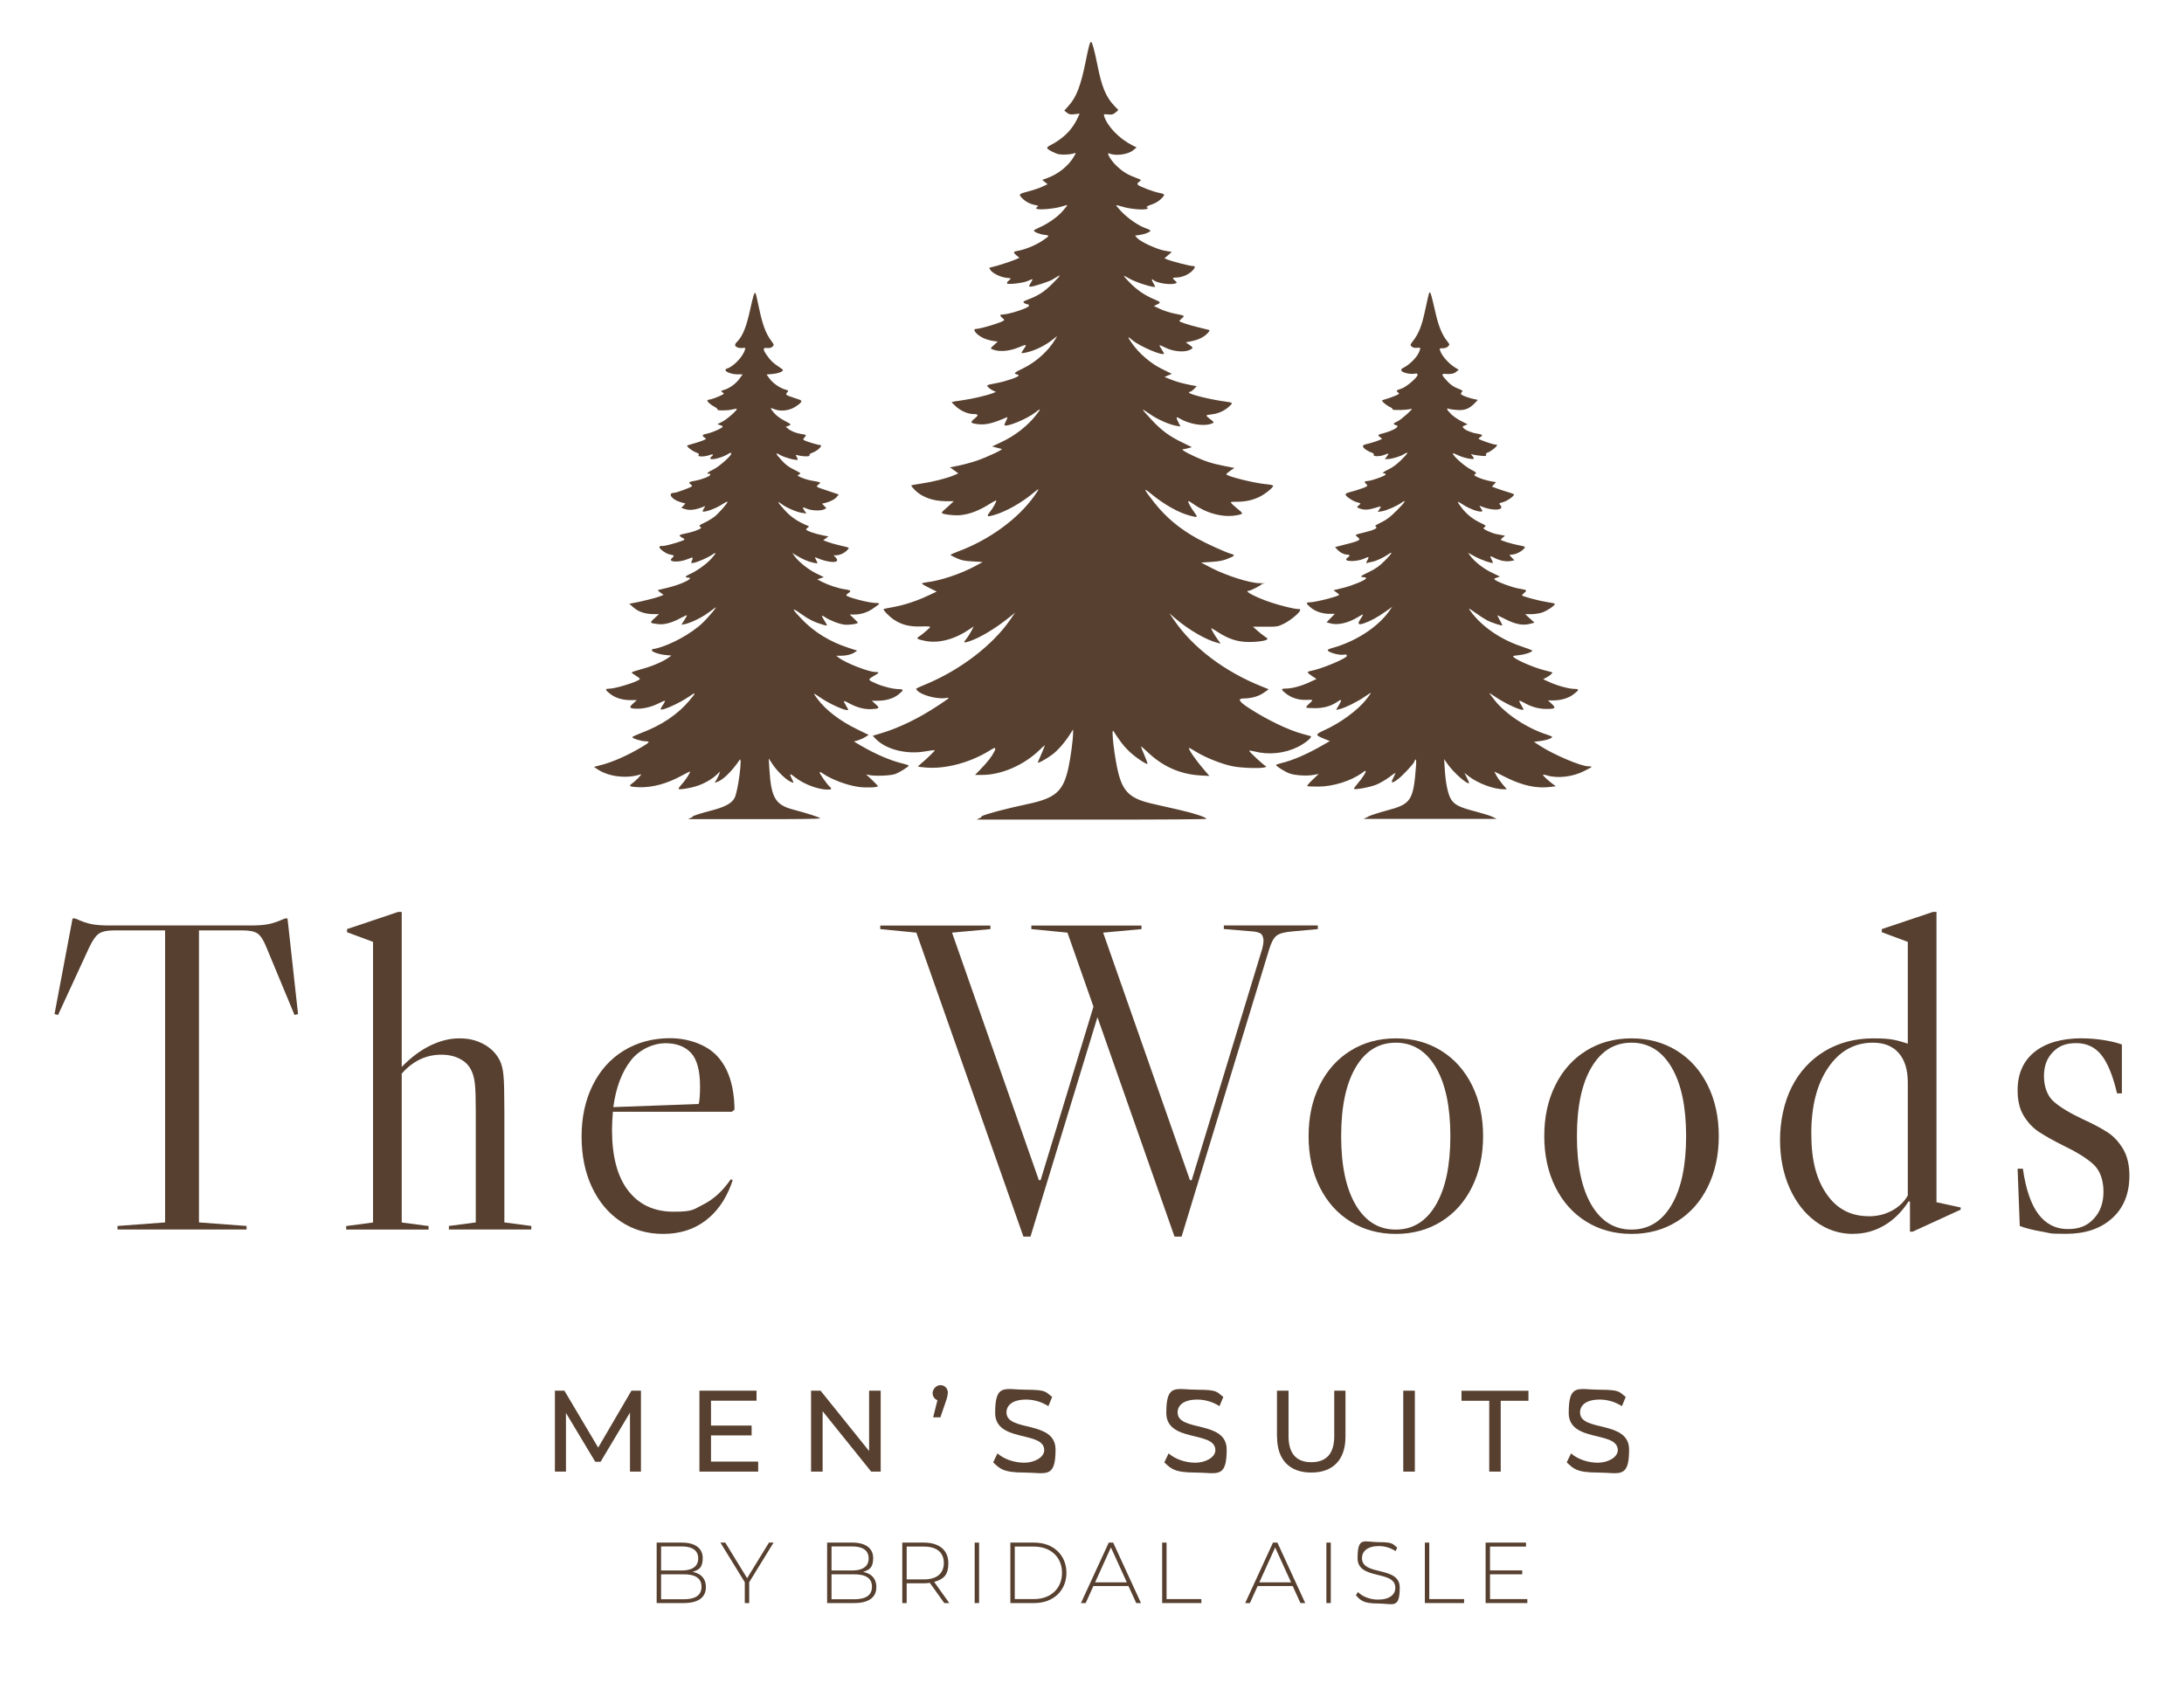
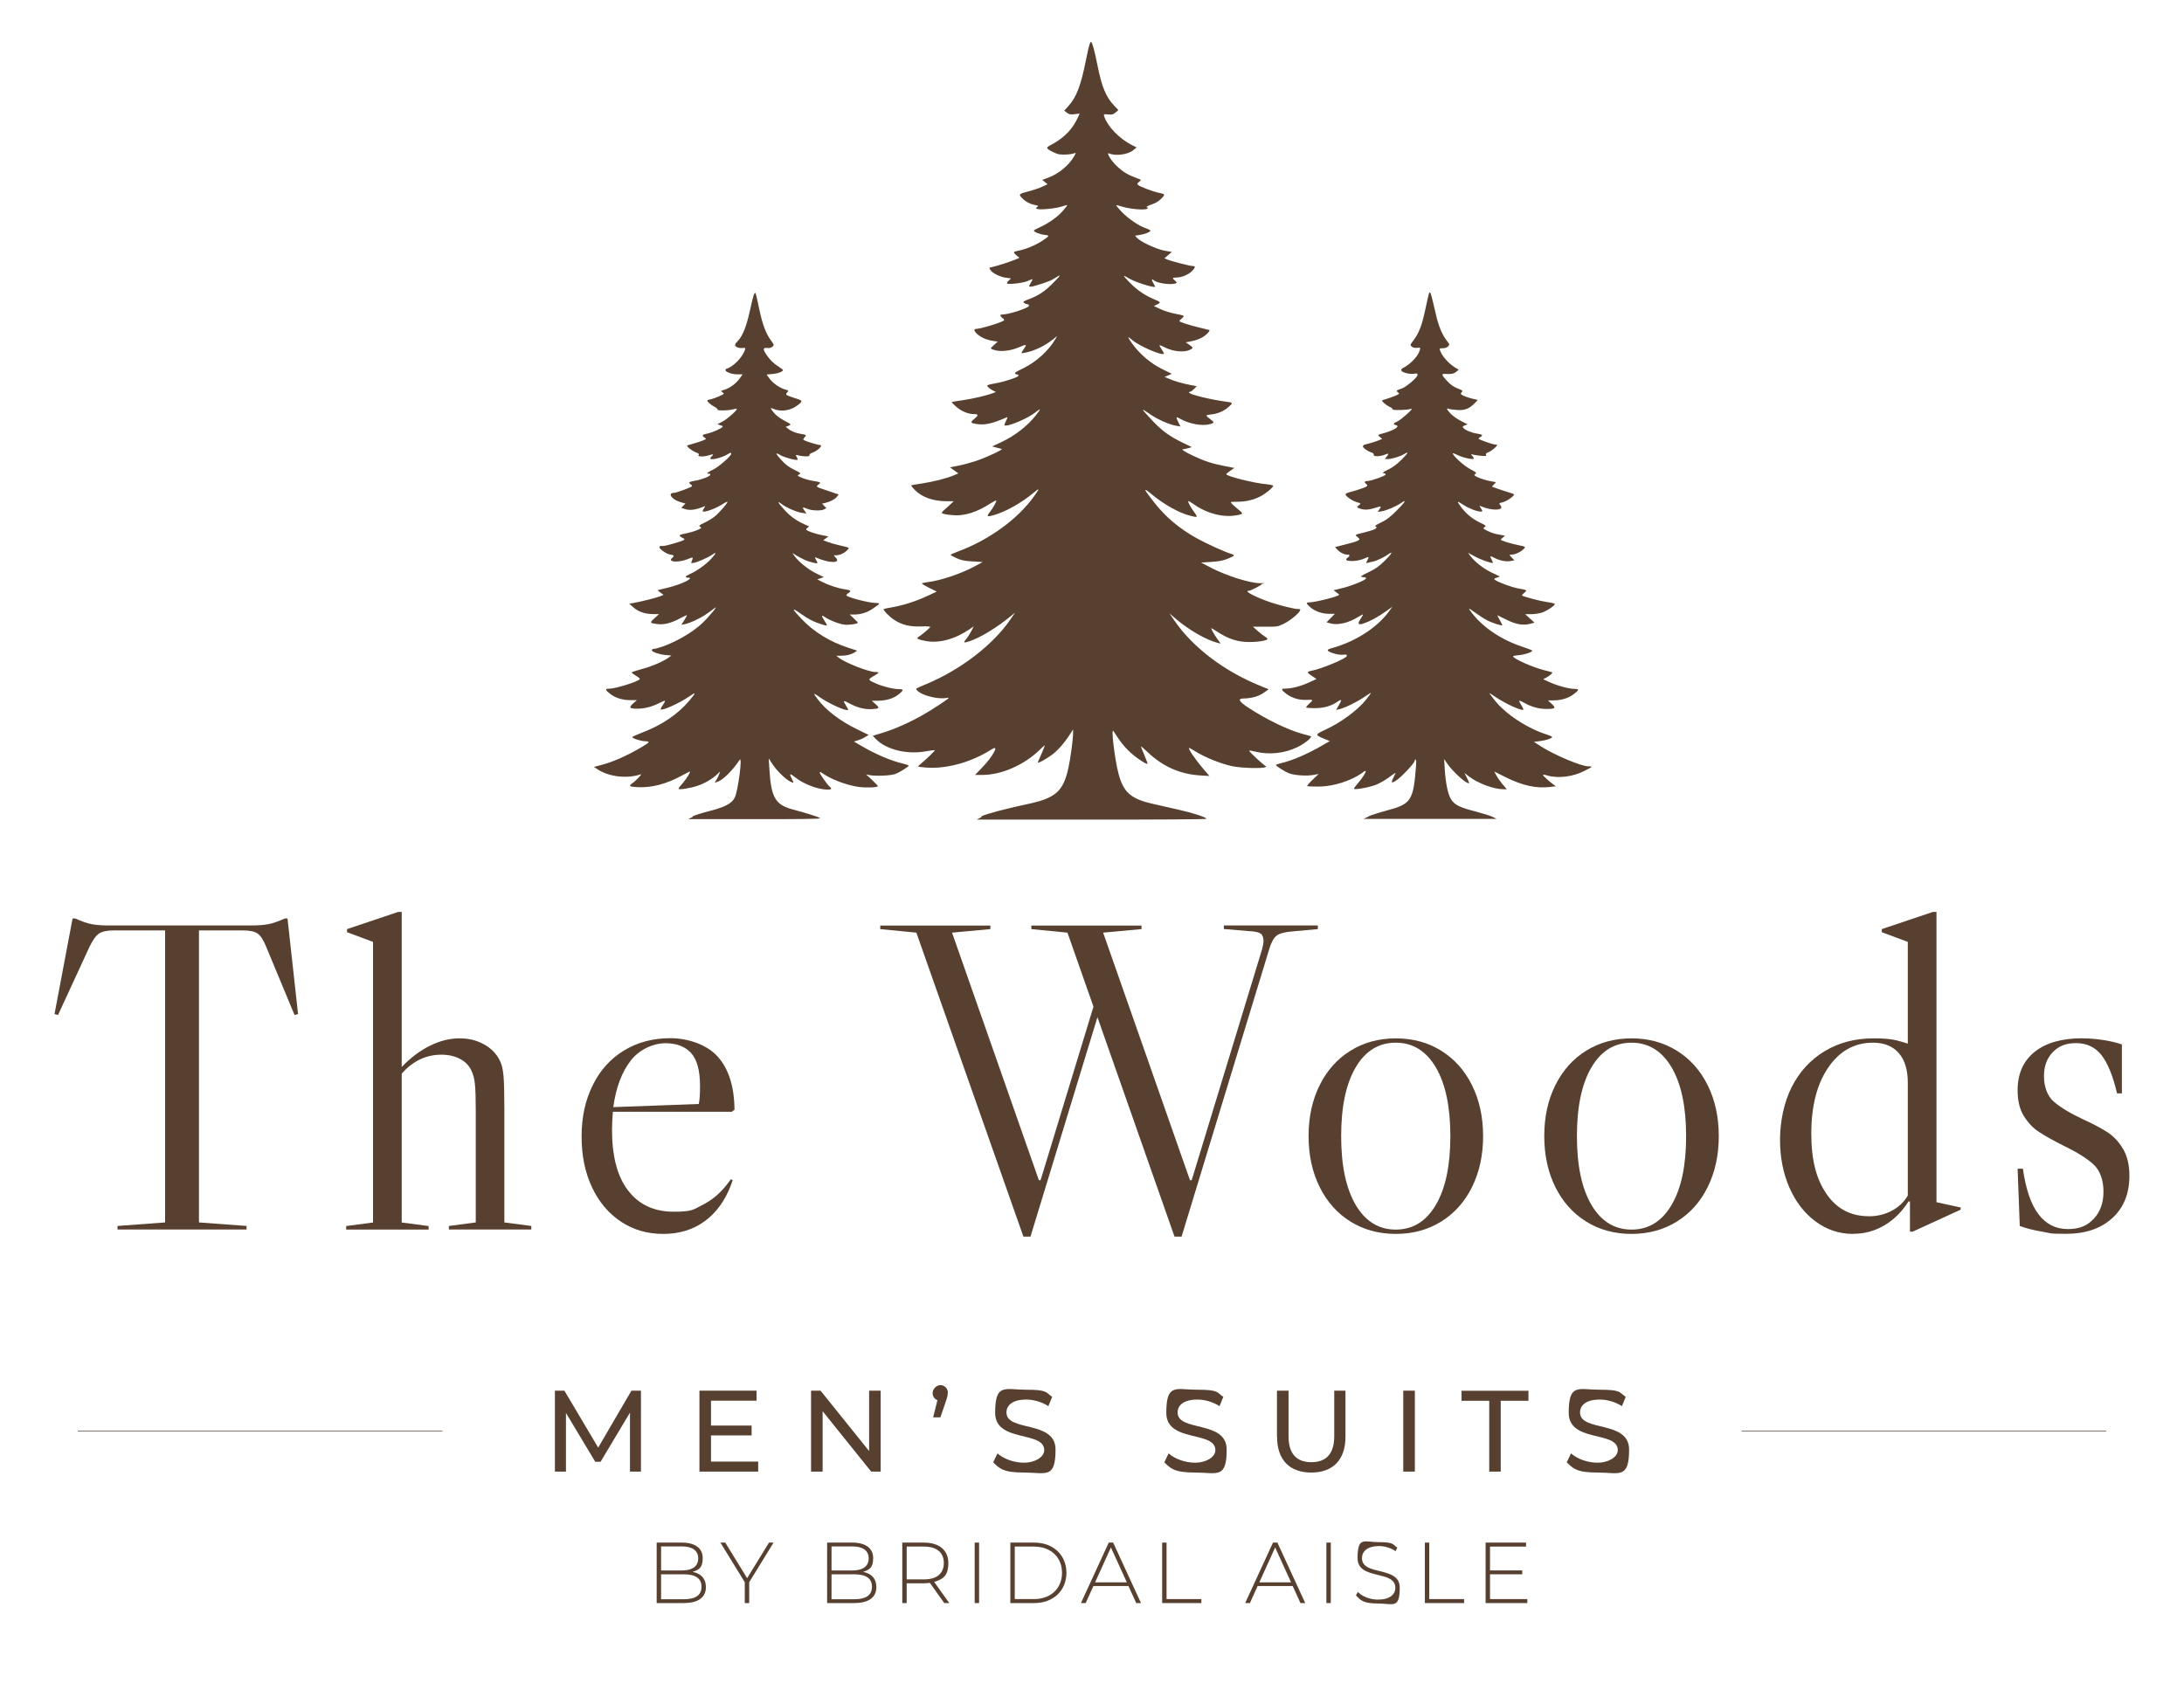
<svg xmlns="http://www.w3.org/2000/svg" id="Layer_1" version="1.1" viewBox="0 0 2528 1964">
  <path d="M801.5,945.2c3-1.4,11.8-4.2,19.4-6.1,18.1-4.6,26.1-8.8,29.5-15.5,3.9-7.5,9.3-49.3,5.7-43.8-8.5,12.8-19.6,23.6-26.2,25.6l-2.7.8,2.3-3.7c1.2-2.1,2.6-5,3.1-6.5l.8-2.8-3,3c-5.4,5.3-14.4,10.7-23.1,13.6-8.2,2.8-21.8,4.9-21.8,3.5s2.2-3.5,5-6.8c4.8-5.9,8.9-12.6,8.1-13.2-.2-.2-4.1,1.8-8.7,4.3-17.7,9.8-35,14.5-51.1,13.8-9.8-.4-11.4-1.3-7.6-4,4.8-3.3,12.8-11.7,10.5-10.9-15.9,5.3-36.8,2.9-49.7-5.6l-4.5-3,7.7-2c13.8-3.5,30.4-10.8,47.3-20.8,9.7-5.7,10.4-6.8,4.4-6.9-4.9,0-15.3-3.4-15-4.8.1-.5,5.1-2.8,11.1-5.1,23-8.7,41.6-21.3,54.9-37.1,8.2-9.7,8.1-10.6-.5-4.6-10.9,7.5-30.8,16.5-32.6,14.7-.3-.3.7-2.5,2.3-4.8,4.1-6.1,3.7-6.4-3.8-2.6-8.4,4.3-17.6,6.7-25.5,6.6-9.3,0-10.3-1.3-5-6l4.4-3.9h-7.3c-9.3,0-17.4-2.5-23.3-7-6.5-5-6.7-6.3-.7-6.3s32.7-7.9,34.7-11.1c.3-.5-1.7-2.2-4.4-3.8-2.7-1.6-5-3.3-5-3.8s5.1-2.2,11.4-3.9c11.5-3,24.7-8.6,31.1-13.2l3.5-2.5-7.4-.7c-7.1-.7-15.3-3.6-15.3-5.4s2.3-1.4,5.1-2.1c17.2-4.3,40.8-17.3,53.5-29.5,7.5-7.1,18.8-20.9,14.5-17.6-10.4,7.9-14,10.2-21.6,13.9-4.9,2.4-10.8,4.6-13.1,5l-4.2.7,3.4-5.3c1.9-2.9,3.2-5.5,3-5.7-.2-.2-3.6,1.3-7.5,3.4-9.9,5.4-18.8,7.8-26,6.9-9.8-1.2-9.9-1.4-4-6.8l5.2-4.8h-6.7c-9.5-.1-17.1-2.7-22.8-7.7l-4.9-4.3,4.4-.8c8.7-1.5,27.2-6.1,31.2-7.8l4.1-1.7-3.7-2.7c-3.6-2.7-3.6-2.7-1-3.3,11.8-2.6,19.3-4.8,26.4-7.7,8.2-3.4,11.3-6.2,6.9-6.2s-3.5-1.9,1.3-3.9c8.1-3.5,19.3-11.4,25.1-17.8,6.1-6.7,6.6-8.7,1.3-4.9-4.3,3.1-16.4,8.4-21.1,9.4-3.2.6-3.6.5-2.9-1.2,2.4-5.7,2.2-5.8-4.6-3-10.3,4.2-23.2,3.4-18.1-1.1,3.2-2.9,2.8-3.5-2.2-4.3-4-.6-12.2-6.3-12.2-8.4s2.4-1.2,5.3-1.6c6.3-.9,23.6-6.2,23.6-7.3s-1.2-1.5-2.8-2.3c-3.6-1.9-3.5-3.1.3-3.9,9.8-2.1,13.5-3.1,17.9-5,4.5-2,4.7-2.3,2.9-3.6-1.8-1.3-1.3-1.8,5.1-4.8,3.9-1.8,9.2-5.1,11.8-7.2,4.6-3.7,14.6-15.1,14.6-16.6s-3.8,1.4-8.5,4.1c-7.6,4.4-18.7,8-20.1,6.7-.3-.3.3-1.9,1.4-3.5,1.9-2.9,1.9-2.9-.1-2.1-9.5,3.9-16.5,4.8-22.5,2.7l-3.6-1.2,2.4-2.5,2.4-2.5-5.9-1.7c-10-2.9-15.3-10.6-7.3-10.7,2.8,0,20.8-6.7,20.8-7.7s-.7-1.5-1.7-2.2c-2.7-2.3-2-2.8,5.3-4.1,7.8-1.4,17.5-5.2,17.5-6.9s-.7-1.2-1.7-1.2c-3.3,0-1.4-1.7,5.2-4.9,6.4-3,20.8-15.7,20.8-18.3s-3.1.4-6.9,2.1c-10.9,5-21.4,5.8-15.8,1.1,2.9-2.4,1.8-3.1-2.5-1.6-5.8,2.1-14.3,2.1-12.6,0,1-1.2.3-1.9-3.6-3.4-4.3-1.7-10.7-6.8-9.5-7.7.3-.2,3.5-1.2,7.1-2.2,3.7-1,8.6-2.6,11-3.6,4.2-1.8,4.3-1.8,1.9-3.4-3.5-2.5-2.9-3.3,3.6-4.7,6.2-1.4,17.3-6.4,17.3-7.8s-1.4-1.3-3-1.9l-3-1.1,5.7-2.9c5.7-2.9,17.8-13.7,16.7-14.8-.3-.3-2.5,0-4.8.6-5.4,1.5-18.5,1.6-17.6.1.4-.6-1-1.9-3-2.9-4-2-8.6-5.9-8.6-7.2s1.6-1.2,3.6-1.6c2-.4,6.5-2,10-3.6,6.2-2.8,6.3-2.9,4-4.5-2.4-1.7-2.3-1.7,2-3,6.3-1.9,13.6-7.2,17.7-13l3.5-4.9h-6.4c-5.8,0-13.4-2.7-13.4-4.8s1.8-1.6,4.1-2.8c7.9-4.2,16.3-13.8,18.5-21.1.6-2,.3-2.2-3.1-1.8-4,.5-8.4-1.3-8.4-3.3s1.6-3,3.5-5.2c5.7-6.5,9.6-16.5,13.7-35,3.9-17.8,5.2-21.8,6.5-19.8.4.6,2.2,8.5,4.1,17.6,3.8,18.2,7.6,28.6,13.6,36.8,3.9,5.3,3.9,5.5,1.8,7.4-1.5,1.3-3.4,1.8-6.1,1.5-4.9-.6-5.2,1.4-1,7.5,4.2,6.3,8,10.1,14,13.9,2.9,1.9,5.3,3.7,5.3,4.1,0,1.9-5.7,4-12,4.6l-7,.6,3.5,4.8c3.8,5.2,11.6,10.7,18.1,12.6,4,1.2,4.1,1.3,2.3,3.3-2.4,2.7-1.9,3.1,8.5,6.5,8.5,2.8,8.7,2.9,7.2,5.2-.9,1.3-4.4,3.9-7.7,5.8-7,3.9-16.5,4.7-23.3,1.8-4.8-2-4.8-1.5,0,4.4,2.3,2.8,6.9,6.3,11.6,8.8,8.8,4.6,8.9,4.7,4.9,6.3l-2.9,1.1,2.8,2.2c3.9,3.1,9.2,5.1,15.4,6.1,5.9.9,6.1,1.1,3.4,4.1-1.6,1.8-1.7,2.2-.3,3.1,2.1,1.3,15.9,5.5,18.1,5.5,4.4,0-1.9,6.5-8.7,9-2.5.9-3.6,1.9-3.2,3,.7,1.7-8.4,1.5-14.1-.3q-2.7-.9-.8,2c1,1.6,1.5,3.1,1.1,3.4-1.8,1-15.1-2.6-19.8-5.3-6.5-3.8-6.2-2.3,1.3,5.9,4.5,5,8.4,7.9,14.5,10.9,7.9,3.9,8.2,4.2,5.8,5.5-2.5,1.3-2.4,1.4,3,3.8,3,1.3,8.5,2.9,12.2,3.5,10.2,1.7,10.4,1.8,7.3,4.3-3.4,2.8-3.7,2.5,10.9,7.4l12.4,4.2-2.2,2.8c-2.2,2.8-8.1,5.8-13.9,7.1l-3.2.7,2.5,2.6,2.5,2.6-2.5,1.4c-3.5,1.9-14.3,1.6-19.3-.5-5.9-2.5-6.5-2.2-3.7,1.8l2.5,3.5-5.2-.7c-6-.8-18.4-6.2-23.7-10.3-5.9-4.5-4.3-1.6,4.1,7.6,7.2,7.8,14.8,12.9,26.7,17.8,1.3.5,1.2.9-.4,1.9-1.1.7-1.9,1.7-1.9,2.2,0,1.4,10.4,5.1,18.8,6.7l7,1.4-3,2.2-3,2.2,5,1.9c2.7,1,8.7,2.8,13.1,3.8,13.5,3.2,12.6,2.6,9.6,5.8-3.1,3.3-8.6,5.9-12.7,5.9h-3l2.6,2.8c6.2,6.6-7.4,6.6-22.6,0-2-.8-2-.7-.3,2.5,2.4,4.7,2.5,4.6-4,3.1-6.1-1.4-12.2-4.2-19.3-8.5l-4.2-2.6,2.5,3.5c4.7,6.7,16,15.7,25,20.1l9,4.4-3.8,1.3-3.8,1.3,5.4,2.8c7.4,3.8,18.9,7.6,25.5,8.5,7.7,1.1,9,2.1,5.5,4.3-1.6,1-2.8,2.3-2.8,2.8,0,2,26.1,8.9,33.8,8.9s3.5,1.7-2.4,6.1c-6.3,4.6-14.1,7.2-21.8,7.3h-5.6s4.7,4.5,4.7,4.5c2.6,2.4,4.7,4.7,4.7,4.9,0,1.4-10.2,2.9-15.5,2.3-6.2-.7-17-4.9-22.6-8.7-4.3-3-4.5-2.1-.7,4,4.2,6.7,4.3,6.5-2.6,4.5-9.1-2.7-16.2-6.3-25.5-13-10.2-7.3-9.7-5.3,1.7,6.6,14.4,15.2,32.9,26.5,54.5,33.5l9.9,3.2-2.8,1.9c-4,2.6-9.4,4-15.8,4h-5.6s2.8,2.2,2.8,2.2c7.3,5.9,34.7,16.6,42.2,16.6s2.4,2.1-2.9,5.4c-5.7,3.6-5.6,3.8,4.7,8.3,7.6,3.3,19.6,6.2,26.2,6.2,5.3,0,5,1.5-1.3,6.4-5.9,4.5-14,6.9-23.3,7h-7.3s4.3,3.9,4.3,3.9c5.2,4.6,4.8,5.3-4.2,5.8-8.3.5-17.3-1.8-26-6.6-7.2-4-7.8-3.6-4,2.4,1.6,2.5,2.7,4.8,2.5,5.1-1.9,1.9-21.8-7-32.7-14.6-8.1-5.7-8.3-5.5-2.6,2.1,9.4,12.7,26.1,25.5,46,35.1l13.1,6.4-4.1,2.5c-2.2,1.4-6.1,3.1-8.5,3.8l-4.5,1.3,7.6,4.5c17.1,10.1,35.3,17.9,50,21.3,3.2.8,5.8,1.7,5.8,2.1,0,1.3-10.4,7.8-15.5,9.7-5.3,2-22.9,2.7-29.9,1.3l-3.9-.8,7.1,6.6c3.9,3.7,6.9,6.9,6.6,7.2-1.4,1.4-14.9,1.8-22.9.6-13.6-2-31.5-8.8-41.4-15.8-2.4-1.7-3-1.8-3-.5s8.6,13.8,11.6,16.2c2.7,2.3,2,3.3-2.5,3.3-11,0-27.9-6.4-37.7-14.3-6.3-5-7-4.6-3.6,2.1,2.5,4.9,2.4,5.1-2.5,2.6-5.4-2.8-15.1-12.4-20-19.8l-4.4-6.7.8,12.7c2,32.8,6.9,41.1,27.5,46.5,14.9,3.9,30.6,8.9,31.3,10.1.4.7-26.3,1.1-76.1,1h-76.8c0,0,5.5-2.7,5.5-2.7ZM1136.1,945.1c5.4-2.8,27.8-8.7,53.9-14.3,32-6.8,40.8-14.7,46.7-41.8,2.5-11.3,5.4-33.1,5.4-40.1v-4.4l-3.5,5.5c-6,9.5-14.3,19-20.8,23.8-7.6,5.6-17.4,10.8-16.5,8.7.3-.8,2.4-5.6,4.6-10.6,2.2-5,3.7-9.1,3.5-9.1s-3.1,2.5-6.3,5.7c-18,17.4-44.1,28.7-66.1,28.7h-8.4l6.7-6.9c8.1-8.4,12.7-14.3,15.8-20.5q3.2-6.4-4-1.8c-22.5,14.4-51.6,22.5-74.8,20.7-5.4-.4-9.8-1-9.8-1.2s1.6-1.8,3.6-3.4c6.4-5.3,16.4-15,15.9-15.5-.3-.3-5.4.4-11.4,1.4-21.5,3.7-45.1-2.3-56.8-14.4l-3.6-3.7,11.5-3.5c14.9-4.6,31.6-12.1,48-21.5,10.6-6.1,28.3-17.8,28.3-18.7s-2.2,0-5,.2c-10.5.8-27.3-4-31.5-9.2-1.8-2.2-2.9-1.4,11-7.3,39.4-16.5,76.5-45,96.7-74.2l5.8-8.4-4.8,3.9c-17.2,14-35.3,25-48.2,29.3-6.7,2.2-7.3,1.7-3.5-2.8,1.6-1.9,4.2-6,5.8-9l2.8-5.5-4.8,3.3c-17,11.6-35.4,16.6-51,13.6-8.9-1.7-11.1-2.9-8.3-4.6,3.4-2,13.3-10.3,13.7-11.5.2-.7-3.6-1-10.4-.7-13.3.4-22.1-1.7-31.2-7.6-5.7-3.7-13.4-11.6-12.2-12.6.2-.2,5.1-1.2,10.9-2.2,12.6-2.3,27.1-7,40.5-13.3l10-4.7-8.6-4.2c-4.7-2.3-8.6-4.6-8.6-5.1s2.7-1.1,5.9-1.5c15.6-1.8,39.4-9.8,56-18.8l8.5-4.6-11.7-.7c-9.5-.5-13-1.3-18.6-3.8-3.8-1.7-6.9-3.4-6.9-3.8s3.9-2.1,8.6-3.9c35.8-13.2,69.3-37.6,88.1-64,6.7-9.4,6.6-10-.6-4-13.7,11.5-31.7,21.7-45.7,25.8-8.2,2.4-9.1,1.8-5-3.4,3.9-4.9,8.2-12.7,7.4-13.4-.3-.3-3.2,1.2-6.5,3.3-13.3,8.5-24.6,12.8-35.9,13.7-7.3.6-20.5-1.2-20.5-2.7s3.1-3.6,6.9-7.1l6.9-6.4h-8.9c-15.4-.1-28.3-4.8-36.5-13.3-2.4-2.5-4.1-4.7-3.8-5,.3-.3,5.7-1.3,12.1-2.2,13.2-2,29-6,37-9.4l5.4-2.3-4.8-3.5-4.9-3.5,10-2c5.5-1.1,15.1-3.7,21.5-5.9,11.8-4.1,30.4-12.8,28.4-13.4-.6-.2-3.3-.9-6.1-1.6l-5-1.3,10.4-4.9c15.9-7.4,30.6-18.8,40.5-31.5,5.9-7.5,5.8-8.3-.6-3.2-9.4,7.5-33.5,17.5-36,15-.3-.3.5-2.6,1.9-5.2,1.6-3.1,1.9-4.5.9-4-16.2,7.1-24.8,9.1-33.6,8-8.7-1.1-9.3-2-4.1-6.2,5.2-4.2,5-5.5-.8-5.5-6.4,0-14.5-3.4-20.4-8.7-3-2.7-5.2-5-5-5.2s5.8-1.2,12.5-2.1c11.4-1.6,28.2-5.5,35.4-8.3l3.3-1.3-3.5-1.7c-1.9-.9-4.3-2.6-5.4-3.8-2.3-2.5-2.5-2.4,10.4-4.9,10-1.9,24.6-6.9,24.6-8.4s-1-1.2-2.2-1.6c-3.6-1.1-2.7-2,7.5-6.9,14.9-7.2,29.6-20.4,37.3-33.7l2.1-3.7-4.9,3.9c-9.2,7.4-21.7,13.4-31.8,15.3-5.5,1.1-5.5,1.1-1.9-4.1,4-5.9,3.7-6-6.4-1.8-9.9,4.1-21.2,5.1-28.4,2.6-4.3-1.5-4.3-1.3.6-5.8l4.1-3.7-5.5-.8c-3-.4-7.7-1.8-10.5-3-8.3-3.6-14.3-10.9-9-10.9s32.3-8.3,32.3-10.1-1-1.6-2.2-2.7c-2.9-2.7-2.8-3.9.5-3.9,7.3,0,30.5-7.6,30.5-10s-1.5-1.4-3.3-2.2c-4.5-1.9-4.2-2.7,1.9-5,12.5-4.6,19.7-9.4,29.7-19.6,10-10.2,9.9-10.5-1.1-3.6-3.1,2-22,8.2-24.8,8.2s-2.9,0,0-4.9c2.7-4.6,2.8-4.6-4-1.6-5.4,2.4-23.8,4.4-23.8,2.6s1-2,2.3-3.3l2.3-2.4-5.5-.7c-6.8-.8-15.8-5.2-18.2-8.9-1.8-2.7-1.8-2.8,1.8-3.5,5.6-1.2,20.8-6.1,26.5-8.5l5.2-2.2-3.3-2.7c-4.3-3.7-4.1-4.4,1.4-5.4,8.2-1.4,20-6.2,27.7-11.2,9.5-6.3,9.6-6.6,3.1-7.3-5.4-.6-12.2-3.4-12.2-5,0-.4,2.8-2,6.3-3.5,9.9-4.3,21.5-12.4,27.2-19.2,2.9-3.4,5.3-6.4,5.3-6.7s-3.1.5-6.9,1.7c-7.2,2.3-24.7,4-28.1,2.7-1.8-.7-1.8-.8,0-2.2,1.8-1.3,1.6-1.5-2.3-2.3-5.8-1.1-11.5-4.1-15.4-8.3-4-4.2-3.6-4.6,8.2-7.7,5.2-1.3,12.2-3.7,15.5-5.3l6.1-2.8-3.1-2.5-3.1-2.5,6.5-2.4c12.3-4.5,24.4-14.4,30.3-24.8,2.4-4.2,2.4-4.5.4-3.7-3.4,1.4-12.1,2-17.4,1.3-4.5-.7-14.1-5.7-14.1-7.4s3.6-2.9,8-5.5c13.3-7.9,21.8-17.1,27.7-30.1l1.9-4.2-5.8.7c-4.9.6-6.3.3-8.9-1.7l-3.1-2.4,5-5.6c9.2-10.2,14.2-23.5,20-52.4,3.2-16.1,4.7-21.6,6-21.6s4,9.9,7.3,26.5c5.1,25.7,9.9,37.3,19.7,47.6l4.6,4.8-3.2,2.8c-2.8,2.4-4,2.7-8.6,2.3-5-.5-5.3-.4-4.7,1.8,3.6,11.8,17.4,26.2,32.6,33.9l5,2.5-3.7,3.1c-6.3,5.2-20.5,7.1-28.2,3.8-3.4-1.5,1.9,7.7,7.8,13.5,8.5,8.3,13.5,11.2,27.5,16.4,2.2.8,2.1.9-.5,3-2.3,1.9-2.4,2.4-1.1,3.7,2,1.9,18.3,8,23.9,9,7.5,1.4,7.7,2,2.8,6.9-3,3-6.6,5.1-10.7,6.5-5.7,1.8-8.1,3.7-4.8,3.8.8,0,.4.6-.7,1.3-3,1.8-19.7.4-28.3-2.3-3.9-1.2-7.4-2-7.6-1.8-.3.3,2.5,3.5,6,7.3,7.6,8,20.2,16.7,28.1,19.3,3,1,5.5,2.3,5.5,2.9,0,1.5-6.9,4.2-12.8,5l-5,.7,2.5,2.8c4.2,4.5,23,13.2,32.1,14.7l8,1.4-4.3,3.7-4.3,3.7,3.2,1.3c5.7,2.3,26.4,7.6,29.5,7.6s3.8,1.3-.9,6c-4.3,4.2-12,7.3-17.8,7.3s-4.6,1-1.4,3.9c2.2,2,2.2,2.1.3,2.9-5.4,2.1-21.5-.2-25.2-3.6-2.5-2.3-2.9-.7-.7,3,1.3,2.2,2.3,4.1,2.3,4.3,0,2.2-22.9-5-30.3-9.5-3-1.8-5.6-3.1-5.8-2.8-.3.2,2.8,3.8,6.8,7.8,8.2,8.4,17.1,14.5,27.7,19,8.3,3.5,8.6,3.9,3.7,6.3l-3.6,1.7,7.4,3.5c4,1.9,11.3,4.2,16.1,5.2,12.7,2.5,12.5,2.4,9,5.5-1.7,1.4-3,2.9-3,3.2,0,1,11.6,4.8,22.2,7.3,5.8,1.4,11.2,2.7,12.1,3,1.1.3.7,1.4-1.7,3.9-4.3,4.5-10.2,7.4-18.4,9.1l-6.8,1.4,4,2.7c5.1,3.4,5,4.1,0,6.3-6.6,2.7-18.5,1.5-27.1-2.7-3.8-1.9-7.1-3.3-7.3-3-.2.2,1,2.4,2.6,4.9,1.7,2.5,2.8,4.8,2.6,5-2.4,2.4-28.3-8.8-36.3-15.6-6.2-5.3-6.4-4.6-1,3.1,8.6,12.3,21.8,23.6,34.8,30l11.6,5.7-4.2,1.8-4.2,1.8,5.5,2.3c6.6,2.8,15.2,5.3,24.7,7.1l7,1.3-3,3.2c-1.7,1.7-3.7,3.2-4.5,3.2s-1.5.4-1.5.9c0,2.2,25.9,8.5,44.1,10.8,6.9.9,7.1,1.4,1.7,6.1-5.4,4.7-12.4,7.7-19.8,8.5-7.1.7-7.2,1-1.6,5.3,5.4,4.1,5.4,4.3.1,5.9-8.9,2.7-24.6-.2-35.3-6.5-4.2-2.5-4.5-1.6-1.3,4.7l2.3,4.6-4.7-.8c-8.1-1.3-22.3-7.6-30.7-13.6-4.5-3.2-8.1-5.4-8.1-4.9s4.8,5.9,10.6,12.1c11.6,12.3,20.1,18.5,35.8,26.1l10.3,5-4.2,1.2c-2.3.6-5,1.2-5.9,1.2-2.8,0,1.9,3.1,12.2,7.9,12.9,6,20.6,8.5,34.9,11.4l12.2,2.4-4.7,3.2c-2.6,1.8-4.7,3.6-4.7,4-.1,2.3,32.4,10.4,46.2,11.6,4.4.4,8.1,1.2,8.1,1.8,0,2.2-9.5,9.8-16,12.9-8.2,3.9-16.1,5.6-25.6,5.6s-7.1.5-7.1,1.1,2.9,3.4,6.4,6.2c8.1,6.6,8.1,6.7,1.4,8.1-16.1,3.4-35.4-1.4-51.3-12.7-3-2.2-5.7-3.7-6-3.4-.8.8,2.6,7.1,7.1,13.2,4.2,5.8,4,6-5.3,3.6-12.8-3.3-29.7-12.8-44.3-24.8-10.3-8.5-9.8-6.8,2.8,9.3,13.5,17.2,29.1,30.4,50,42,10.6,5.9,34,16.5,39.7,17.9,3.6.9,3.6,2-.2,3.7-8,3.7-12.8,4.8-23.5,5.5l-11.6.7,12.1,6.3c17.5,9,44.6,17.6,55.9,17.6s2.3.5,2.3,1c0,1.2-12.9,7.8-15.1,7.8-6.4,0,8.4,7.7,25.7,13.5,11.4,3.8,27.1,7.6,31.1,7.6s2.7.6,2.7,1.3c0,2.6-10.9,11.8-18.4,15.5-7.4,3.7-7.9,3.7-21.9,3.7h-14.3l5.4,4.8c3,2.6,6.7,5.6,8.4,6.6,1.7,1,3,2.2,3,2.7,0,1.9-10.2,3.6-21.1,3.6-13.3,0-23.7-3.3-36.5-11.6-3.7-2.4-7-4.4-7.3-4.4-.9,0,2.9,6.9,6.9,12.5l3.8,5.3-3.1-.7c-13.2-3.2-33.9-15.1-49.6-28.6l-6.6-5.7,5.7,8.3c21.7,31.6,58.3,59.2,101,76.3l8.2,3.3-4.7,3.4c-6.6,4.8-14.6,7.1-24.6,7.3q-10.4.1,5.7,10.6c21.4,14,46.6,26.1,63.2,30.5,4,1.1,7.9,2.1,8.8,2.4,2.9.9-5.6,8.1-14.9,12.7-15.3,7.5-33.6,9.4-50.4,5-3.1-.8-5.6-1.1-5.6-.6,0,1.3,17.8,17.7,19.2,17.7.7,0,.6.5-.4,1.1-2.9,1.9-27.4,1.3-38.4-1-12.4-2.6-30.1-9.6-41.1-16.2-4.5-2.7-8.4-5-8.7-5-2.3,0,6.8,13.3,17.2,25.4l6.1,7.1-10.5-.6c-23.4-1.4-43.7-10.4-61.2-27.2-4.1-3.9-7.5-6.8-7.5-6.3s1.8,5.1,4,10.2c2.2,5.1,3.8,9.5,3.5,9.8-1.2,1.2-15.3-8.5-21.9-15.1-6.3-6.2-9.5-10.5-17.5-22.8-3-4.6,1.5,32.7,5.9,49.4,5.7,21.6,14.2,29.1,39.8,34.9,6.7,1.5,20.2,4.6,29.9,6.8,16.9,3.8,30.9,8.4,32.2,10.5.4.6-55.1,1-132.7.9h-133.3s5.4-2.8,5.4-2.8ZM1584,945.2c3-1.4,12.3-4.4,20.5-6.6,29.3-7.8,31.5-11.2,34.7-53.5.4-5.9-.7-7.8-2-3.5-.9,2.9-14.1,17-19.8,21.1-6.6,4.8-7.9,4.1-4.5-2.4,1.5-3,2.6-5.5,2.3-5.5s-3.7,2.4-7.6,5.3c-3.9,2.9-10.5,6.7-14.6,8.4-7.4,3-24.4,6.1-25.7,4.8-.4-.4,1.7-3.3,4.5-6.5,4.9-5.4,10.4-14.2,8.8-14.2s-2,.9-3.6,2.1c-13.4,9.5-33.6,15.9-50.8,16-6.8,0-12.7-.2-13.1-.6-.4-.4,2.4-3.7,6.3-7.4l7-6.6-6.1,1.1c-7.5,1.4-21.1.6-27.6-1.7-4.9-1.7-15.7-8.4-15.7-9.8,0-.4,2.6-1.3,5.8-2.1,13.4-3.1,31-10.8,48.9-21.2l7.6-4.4-6.4-2.6c-10.9-4.4-10.9-5,.7-10.3,18.2-8.3,37.9-22.8,47.6-35,3.1-3.9,5.6-7.4,5.6-7.8s-3.2,1.6-7.1,4.3c-7.7,5.5-23.3,13.2-29.4,14.5l-3.8.8,3-5c4-6.8,3.7-7.9-1-4.7-7.7,5.3-15.8,7.6-26.1,7.7-5.3,0-10-.3-10.4-.7s1-2.3,3.2-4.3c5.3-4.7,5.1-5-2.6-4.6-8.6.5-17.2-2.1-23.7-7-6.4-4.9-6.5-6.1-.5-6.1,7.1,0,17.7-2.9,27.1-7.2l8.4-3.9-5.2-3.4c-6.2-4.1-6.4-5-1-6,12.1-2.3,41.3-14.5,41.3-17.3s-3.1-1-6.9-1.3c-6.4-.4-15.2-3.5-15.2-5.2s5.1-2.4,11.3-4.5c24.7-8.1,47.3-23.5,59.6-40.6l3.8-5.3-7.1,5.1c-9.7,6.9-18.2,11.5-26,14.2q-8.8,3-4.5-3.8c5-7.8,4.9-7.9-1.7-3.8-11.3,7-23.6,9.9-32.1,7.6l-4.7-1.3,4.8-4.9,4.8-4.9h-6.2c-8.3,0-16.5-2.8-22-7.5-5.3-4.5-5.5-5.8-1.2-5.8,6.7,0,34.5-7.1,34.4-8.8,0-.3-1.5-1.6-3.3-2.9l-3.3-2.3,11.3-2.8c10.6-2.6,26.3-9.1,26.3-10.9s-1.6-1.1-3.6-1.5c-3.5-.7-3.3-.9,6.8-5.8,8.3-4,12.1-6.8,18.7-13.3,8.2-8.2,10-11.6,3.9-7.3-4.9,3.5-13.8,7.7-18.1,8.5-2.1.4-4.8,1-5.9,1.4-1.9.5-1.9.4-.3-2.8,2.4-4.7,2.4-4.7-3.5-2.2-9.7,4.3-25.8,3.6-19.5-.8,3.3-2.3,3.2-3.8-.3-3.8s-8.1-2.3-11.4-5.9l-2.6-2.8,4.8-1.2c24-6,25.8-6.8,21.6-10.1-3.8-3-3.9-2.9,6.9-5.5,11.7-2.8,16.8-5.3,14-6.8-1.7-.9-.6-1.7,6.2-5,6.3-3,10.4-6.2,18-13.8,9.6-9.5,12-13.6,5.2-8.8-5.3,3.8-16.9,8.8-22.3,9.7l-5,.8,1.9-2.9c2.7-4.1,2.7-4.1-4.8-1.8-7.7,2.4-12.4,2.6-17.5.9-4.1-1.4-4.2-1.7-1.1-4.2,2.4-1.9,2.3-1.9-3-3.4-4.9-1.4-12.7-6.8-12.7-8.8s5.7-2.7,12.7-4.9c12.9-4.2,14-4.9,11.1-7.3-2.5-2.1-2-3.3,1.4-3.4,4.3,0,20.6-5.8,21.1-7.4.2-.8-.4-1.4-1.3-1.4-3.4,0-1.6-1.7,5.2-4.9,4.4-2.1,9.5-5.9,14.5-10.9,8.2-8.2,9-10.1,2.6-6.3-4.5,2.7-14.1,5.5-18.8,5.5h-3.1s2.3-2.9,2.3-2.9c2.9-3.7,2.5-4.1-2.5-2.1-5.4,2.2-13.4,2.3-12.6,0,.4-1.1-.6-2-3.1-2.8-4.5-1.5-9.4-5.2-9.4-7s3.1-2.2,6.9-3.2c3.8-1,8.8-2.6,11.2-3.6l4.2-1.8-2.6-2.1c-3.1-2.5-3.1-2.5,5.8-4.9,7.3-2,14.4-5.6,14.4-7.3s-1-1.3-2.2-1.7c-3.2-1-2.7-2,2.4-4.3,4.7-2.2,19.8-15.9,15.9-14.5-4,1.5-21.6,2-21.6.7s-1.9-2.2-4.2-3.3c-4-2.1-8.9-6.4-7.9-7.2.3-.2,2.6-1,5.2-1.7,2.6-.8,7.1-2.4,10-3.6,4.7-2,5-2.4,3.3-3.7-2.8-2.1-2.5-2.5,3.7-4.5,5.6-1.8,18.7-13,18.7-15.9s-2.4-1.2-6.2-1.2c-5.8,0-12.7-2.3-12.7-4.3s2.4-2.5,5.4-4.4c6.5-4.2,13.1-11.3,15.2-16.4,2.2-5.3,2-5.6-2.4-5.1-2.7.3-4.6-.2-6-1.4-2-1.8-2-2,1.9-7.1,6.2-8.1,9.8-17.1,13.5-34.5,4.6-21.1,4.6-21.1,5.6-21.1s2,4.1,7,25.6c3.1,13.5,7.3,23.5,12.5,30.1,3.6,4.6,3.6,4.6,1.5,6.8-1.4,1.4-3.6,2.1-6.1,2.1-3.5,0-3.9.1-3.2,2.3,1.9,6.3,9.9,15.4,17.6,20.1l4.1,2.5-3,2.4c-2.9,2.3-6.1,2.9-13,2.4-4.4-.3-3.8,1.5,2.6,8.3,4,4.3,7.5,6.7,12.1,8.5,5.9,2.3,6.3,2.7,4.8,4.3-1.3,1.5-1.4,2-.2,3,1.6,1.3,9.5,4.1,15.1,5.2l3.7.8-3.1,3.3c-6.5,6.8-11.7,9-20.6,8.4-4.4-.3-8.9-.9-10-1.4-3.2-1.4-2.2,1.1,2.5,5.9,2.4,2.5,7.8,6.3,11.9,8.3l7.5,3.8-3.2,1.2c-2.8,1.1-3,1.5-1.7,3,2.1,2.5,9.4,5.6,15.7,6.5,6.1.9,7.4,2.1,4.2,3.8-1.2.7-2.3,1.6-2.3,2.1,0,1,16.5,6.8,19.4,6.8s1.7.5,1.7,1c0,1.5-6.8,6.9-10.2,8.1-2.1.7-2.8,1.6-2.3,2.8.6,1.5-.3,1.6-5.9,1.1-3.6-.3-7.8-1-9.3-1.4-2.7-.8-2.7-.8-.8,1.4,1.1,1.2,1.9,2.6,1.9,3.1,0,1.8-11.8-.6-18-3.6-3.5-1.7-6.4-2.8-6.4-2.3,0,2.7,13,14.4,20.1,18.2,7.1,3.7,7.7,4.3,6,5.6-1.8,1.3-1.7,1.6,1.6,3.3,4,2.1,11.6,4.4,18.1,5.5l4.3.7-2.4,2.6-2.4,2.6,6.3,2.3c3.5,1.3,9.2,3.2,12.8,4.2,3.6,1,6.5,2.2,6.5,2.6,0,2-8.3,7.8-12.8,8.9-4.8,1.2-4.9,1.3-3.1,3.4,5.6,6.2-8.8,7.1-22.3,1.4-2.2-.9-2.2-.9-.3,2,2.4,3.7,2.4,4.1,0,4.1-4.4,0-13.4-3.5-20-7.7-8-5.1-8.2-5-2.9,2.3,5.7,7.7,13.1,13.9,21.9,18.1,7.2,3.5,7.5,3.8,5.4,5.3-2.2,1.5-2,1.7,3.7,4.5,3.3,1.6,7.8,3.2,10.2,3.6,2.3.4,5.5,1,7,1.3l2.8.6-2.5,2c-1.4,1.1-2.5,2.3-2.5,2.6,0,.9,13,4.9,20.5,6.3,8.9,1.7,9,1.9,4.8,5.6-3.6,3.1-9.2,5.4-13.6,5.4-1.9,0-1.8.4,1,3.3l3.1,3.2-4.1.8c-5.5,1-12.2-.2-18.6-3.4-5.9-3-6-2.9-3.6,1.8,1,1.9,1.6,3.5,1.4,3.7-1.1,1-13.6-3.4-20.6-7.2l-8.1-4.4,2.3,3.2c4.9,6.8,15.2,15,24.8,19.6l9.8,4.7-3.7,1.3c-3.5,1.3-3.6,1.4-1.5,2.9,3.4,2.5,19.1,8.3,26,9.5,11,2,11,2,7.4,5.1-1.7,1.5-2.9,2.9-2.7,3.1,1.4,1.3,20.8,6.5,28.1,7.5,4.9.7,9.3,1.6,9.8,2.1,1.5,1.3-9.2,8.6-15.3,10.4-3,.9-8.5,1.7-12.2,1.7h-6.7c0,0,5.4,4.9,5.4,4.9l5.4,4.9-4.9,1.3c-8.1,2.2-16.4.8-27.3-4.6-5.3-2.6-10.1-5-10.6-5.2-.5-.2.7,2.2,2.5,5.4,1.9,3.2,3.2,6,3,6.2-.7.7-12.2-3-17.4-5.7-2.7-1.4-8.9-5.3-13.7-8.8-8-5.7-8.5-5.9-6.1-2.6,12.6,18,35.1,33.6,60.5,41.9,6.3,2.1,11.4,4.1,11.4,4.5,0,1.7-8.6,4.6-15.2,5.2-3.9.3-7,.9-7,1.3,0,2.8,22.9,12.9,36.6,16.3,4.6,1.1,8.5,2.2,8.7,2.3.9.6-2.7,3.9-6.5,5.9l-4,2.1,7.7,3.5c9,4.1,22.5,7.7,28.6,7.7s5.1,1.5-1.2,6.3c-5.8,4.4-14,6.9-22.8,7h-6.7s4.3,4,4.3,4c5.3,4.9,4.3,5.9-6,5.9-8.6,0-17.1-2.2-25.2-6.8-7.2-4-7.8-3.6-4,2.4,1.6,2.5,2.7,4.9,2.4,5.2-1.8,1.8-20.7-6.8-32.1-14.6-4.1-2.8-7.4-4.8-7.4-4.6s2.9,4.1,6.5,8.6c12.7,16,37.9,32.5,60.6,39.6,2.4.8,4.9,1.8,5.5,2.3,1.5,1.4-5.8,4.1-13.9,5.1l-7,.9,8.2,5.3c15.5,9.9,46.5,23,54.5,23s2.3,1.8-4.2,5.3c-12.9,6.8-30.6,9-42.8,5.4-2.8-.9-5.2-1.2-5.2-.7,0,1,6.7,7.1,11.6,10.7l3.3,2.4-6.5.8c-15.8,2-31.9-1.5-51.1-11l-13.6-6.8,2.3,4.4c1.2,2.4,4.5,7,7.2,10.3l5,5.8h-3.7c-11.5,0-29.6-6.8-40.1-14.8l-5.3-4.1,2.9,5.7c1.6,3.1,2.7,5.9,2.4,6.1-1.9,1.9-18.3-12.7-24.6-21.8l-4.2-6,.7,11.1c1,17,3.7,29.6,7.3,35.4,4.1,6.5,9.9,9.4,29,14.3,8.3,2.2,17,4.9,19.4,6.2l4.3,2.2h-77s-77,0-77,0l5.5-2.6Z" fill="#57402F" />
  <g fill="#57402F">
    <path d="M191.2,1077.2h-59.2c-8.2,0-14,1.3-17.6,3.8-3.6,2.5-7.2,7.7-11,15.6l-36.2,78.5-4.1-1,20.9-110.7h3.1c7.5,3.4,13.8,5.6,19.1,6.6,5.3,1,12,1.5,20.1,1.5h164.2c8.2,0,14.9-.5,20.1-1.5,5.3-1,11.6-3.2,19.1-6.6h3.1l12.2,110.7-4.1,1-32.6-78.5c-3.1-7.8-6.4-13-9.9-15.6s-9.4-3.8-17.6-3.8h-50.5v338.1l55.1,4.1v4.1h-149.4v-4.1l55.1-4.1v-338.1Z" />
    <path d="M615,1419.4v4.1h-95.4v-4.1l31.1-4.1v-130c0-13.9-.3-24-1-30.3-.7-6.3-2-11.5-4.1-15.6-2.7-5.8-7.1-10.3-13.3-13.5-6.1-3.2-13.3-4.8-21.4-4.8-17.7,0-33,7.3-45.9,21.9v172.4l31.1,4.1v4.1h-95.4v-4.1l31.1-4.1v-324.9l-30.1-11.2v-3.6l59.2-19.9h4.1v179.5c10.5-10.9,21.5-19.1,32.9-24.7,11.4-5.6,22.7-8.4,33.9-8.4s19.5,2.2,27.8,6.6c8.3,4.4,14.5,10.5,18.6,18.4,2.4,4.4,3.9,10.5,4.6,18.1.7,7.7,1,21,1,40v130l31.1,4.1Z" />
    <path d="M846.1,1365.4l2,1-2,5.6c-6.8,18-16.9,32-30.3,41.8-13.4,9.9-29.5,14.8-48.2,14.8s-34.7-4.8-49-14.3c-14.3-9.5-25.4-22.8-33.4-39.8-8-17-12-36.5-12-58.7s4.2-41.8,12.8-59.2c8.5-17.3,20.6-30.8,36.2-40.3,15.6-9.5,33.5-14.3,53.6-14.3s42.1,7.1,54.8,21.2c12.8,14.1,19.3,34.6,19.6,61.5l-3.1,2.5h-137.7c-.7,8.8-1,15.8-1,20.9,0,30.9,6.3,54.5,18.9,70.6,12.6,16.2,30.1,24.2,52.5,24.2s22.7-2.6,33.4-7.9c10.7-5.3,20.1-13.2,28.3-23.7l4.6-6.1ZM730.3,1227.7c-10.5,13.3-17.3,31.3-20.4,54.1l98.9-3.6c1-4.1,1.5-10.9,1.5-20.4,0-18.4-3.5-31.3-10.5-38.8-7-7.5-16.9-11.2-29.8-11.2s-29.2,6.6-39.8,19.9Z" />
    <path d="M1525.4,1071.6v4.1l-28.6,2.6c-9.2.7-15.5,2.3-18.9,4.8-3.4,2.5-6.3,7.7-8.7,15.6l-101.5,333h-8.2l-89.2-254-77.5,254h-8.2l-123.9-351.9-41.8-4.1v-4.1h127.5v4.1l-44.4,4.1,100.5,286.6h2l61.2-200.9-30.1-85.7-41.8-4.1v-4.1h127.5v4.1l-44.4,4.1,100.5,286.6h2l81.6-267.8c1-3.7,1.5-7,1.5-9.7s-1-6.4-3.1-7.9-6-2.5-11.7-2.8l-31.1-2.6v-4.1h108.6Z" />
    <path d="M1668.2,1216.5c15.3,9.5,27.2,22.9,35.7,40,8.5,17.2,12.8,36.8,12.8,58.9s-4.3,41.7-12.8,58.9c-8.5,17.2-20.4,30.5-35.7,40s-32.8,14.3-52.5,14.3-37.2-4.8-52.5-14.3c-15.3-9.5-27.2-22.9-35.7-40-8.5-17.2-12.8-36.8-12.8-58.9s4.2-41.7,12.8-58.9c8.5-17.2,20.4-30.5,35.7-40,15.3-9.5,32.8-14.3,52.5-14.3s37.2,4.8,52.5,14.3ZM1569.2,1395c11.2,19,26.7,28.6,46.4,28.6s35.2-9.5,46.4-28.6c11.2-19,16.8-45.6,16.8-79.6s-5.6-60.5-16.8-79.6c-11.2-19-26.7-28.6-46.4-28.6s-35.2,9.5-46.4,28.6c-11.2,19-16.8,45.6-16.8,79.6s5.6,60.5,16.8,79.6Z" />
    <path d="M1941,1216.5c15.3,9.5,27.2,22.9,35.7,40,8.5,17.2,12.8,36.8,12.8,58.9s-4.3,41.7-12.8,58.9c-8.5,17.2-20.4,30.5-35.7,40s-32.8,14.3-52.5,14.3-37.2-4.8-52.5-14.3c-15.3-9.5-27.2-22.9-35.7-40-8.5-17.2-12.8-36.8-12.8-58.9s4.2-41.7,12.8-58.9c8.5-17.2,20.4-30.5,35.7-40,15.3-9.5,32.8-14.3,52.5-14.3s37.2,4.8,52.5,14.3ZM1842.1,1395c11.2,19,26.7,28.6,46.4,28.6s35.2-9.5,46.4-28.6c11.2-19,16.8-45.6,16.8-79.6s-5.6-60.5-16.8-79.6c-11.2-19-26.7-28.6-46.4-28.6s-35.2,9.5-46.4,28.6c-11.2,19-16.8,45.6-16.8,79.6s5.6,60.5,16.8,79.6Z" />
    <path d="M2145,1428.6c-16,0-30.4-4.8-43.3-14.3-12.9-9.5-23-22.5-30.3-39-7.3-16.5-11-35.1-11-55.8s4.5-43.1,13.5-60.9c9-17.8,21.8-31.7,38.2-41.6,16.5-9.9,35.3-14.8,56.4-14.8s26.5,2,39.8,6.1v-117.8l-30.1-11.2v-3.6l59.2-19.9h4.1v336.1l28,6.1v2.5l-55.6,25.5h-3.1v-34.7l-1.5-.5c-7.8,12.2-17.3,21.6-28.3,28-11.1,6.5-23,9.7-36,9.7ZM2162.9,1408.2c9.9,0,18.8-2.1,26.8-6.4,8-4.2,14.2-10.1,18.6-17.6v-130.6c0-15-3.5-26.4-10.5-34.4-7-8-16.9-12-29.8-12-21.4,0-38.7,9.6-51.8,28.8-13.1,19.2-19.6,44.6-19.6,76.2s5.9,53,17.6,70.1c11.7,17.2,28,25.8,48.7,25.8Z" />
    <path d="M2410.2,1202.2c8.2,0,16.5.7,25,2,8.5,1.4,15.5,3.1,20.9,5.1v56.6h-5.6c-4.8-20.4-10.8-35.2-18.1-44.4-7.3-9.2-17.1-13.8-29.3-13.8s-20.2,3.5-27,10.5c-6.8,7-10.2,16.2-10.2,27.8s3.7,22.7,11.2,29.3c7.5,6.6,18.9,13.5,34.2,20.7,11.9,5.4,21.3,10.5,28.3,15,7,4.6,12.9,11,17.8,19.1,4.9,8.2,7.4,18.5,7.4,31.1,0,20.7-6.6,37.2-19.9,49.2-13.3,12.1-31.1,18.1-53.5,18.1s-17.3-.9-27.5-2.5c-10.2-1.7-18.9-3.9-26-6.6l-2.5-66.3h6.1c3.4,23.8,9.4,41.4,18.1,52.8,8.7,11.4,20,17.1,33.9,17.1s22.6-4,30.1-12c7.5-8,11.2-18.4,11.2-31.4s-3.9-24.5-11.7-31.6c-7.8-7.1-19.6-14.4-35.2-21.9-11.6-5.8-20.8-11-27.8-15.6-7-4.6-12.8-10.8-17.6-18.6-4.8-7.8-7.1-17.7-7.1-29.6,0-19,6.5-33.8,19.6-44.4,13.1-10.5,31.5-15.8,55.3-15.8Z" />
  </g>
  <g fill="#57402F">
+     <line x1="90" y1="1657" x2="512" y2="1657" fill="none" stroke="#57402F" stroke-width="0.75" vector-effect="non-scaling-stroke" />
+     <line x1="2016" y1="1657" x2="2438" y2="1657" fill="none" stroke="#57402F" stroke-width="0.75" vector-effect="non-scaling-stroke" />
    <path d="M729.2,1703.8v-68.3c-.1,0-34,56.9-34,56.9h-6.2l-33.9-56.5v67.9h-12.8v-93.7h11l39.1,65.9,38.5-65.9h11v93.7c.1,0-12.7,0-12.7,0Z" />
    <path d="M877.6,1692.2v11.6h-68v-93.7h66.1v11.6h-52.7v28.8h47v11.4h-47v30.3h54.6Z" />
    <path d="M1019.4,1610.1v93.7h-11l-56.2-69.9v69.9h-13.4v-93.7h11l56.2,69.9v-69.9h13.4Z" />
    <path d="M1097,1612.8c0,2.5-.4,4.6-2.1,9.5l-6.4,18.7h-8.4l5-19.9c-3.3-1.2-5.6-4.3-5.6-8.3s3.9-9.1,9-9.1,8.7,3.9,8.7,9.1Z" />
    <path d="M1149.6,1693.1l5-10.4c7,6.3,18.9,10.8,30.9,10.8s23.2-6.3,23.2-14.5c0-22.9-56.8-8.4-56.8-43.2s11.2-26.8,35.9-26.8,22.4,2.9,30.1,8.3l-4.4,10.7c-8.2-5.2-17.4-7.6-25.7-7.6-15.9,0-22.8,6.7-22.8,14.9,0,22.9,56.8,8.6,56.8,43s-11.5,26.6-36.3,26.6-28.4-4.8-35.9-11.8Z" />
    <path d="M1347.7,1693.1l5-10.4c7,6.3,18.9,10.8,30.9,10.8s23.2-6.3,23.2-14.5c0-22.9-56.8-8.4-56.8-43.2s11.2-26.8,35.9-26.8,22.4,2.9,30.1,8.3l-4.4,10.7c-8.2-5.2-17.4-7.6-25.7-7.6-15.9,0-22.8,6.7-22.8,14.9,0,22.9,56.8,8.6,56.8,43s-11.5,26.6-36.3,26.6-28.4-4.8-35.9-11.8Z" />
    <path d="M1478.1,1663.4v-53.3h13.4v52.7c0,20.7,9.5,30.1,26.4,30.1s26.5-9.4,26.5-30.1v-52.7h13v53.3c0,27.2-14.9,41.5-39.6,41.5s-39.6-14.3-39.6-41.5Z" />
    <path d="M1624.3,1610.1h13.4v93.7h-13.4v-93.7Z" />
    <path d="M1723.8,1621.8h-32.1v-11.6h77.5v11.6h-32.1v82h-13.3v-82Z" />
    <path d="M1813.5,1693.1l5-10.4c7,6.3,18.9,10.8,30.9,10.8s23.2-6.3,23.2-14.5c0-22.9-56.8-8.4-56.8-43.2s11.2-26.8,35.9-26.8,22.4,2.9,30.1,8.3l-4.4,10.7c-8.2-5.2-17.4-7.6-25.7-7.6-15.9,0-22.8,6.7-22.8,14.9,0,22.9,56.8,8.6,56.8,43s-11.5,26.6-36.3,26.6-28.4-4.8-35.9-11.8Z" />
  </g>
  <g fill="#57402F">
    <path d="M817.1,1837.5c0,11.8-8.6,18.5-25.8,18.5h-31.2v-70h29.2c15,0,24.1,6.3,24.1,17.9s-4.7,13.7-11.7,16c9.9,1.9,15.4,7.9,15.4,17.6ZM765.2,1790.4v27.9h23.9c12.1,0,19.1-4.7,19.1-14s-7-13.9-19.1-13.9h-23.9ZM812,1837.1c0-10-7.3-14.4-20.7-14.4h-26.1v28.9h26.1c13.4,0,20.7-4.4,20.7-14.5Z" />
    <path d="M867.2,1831.9v24.1h-5.1v-24.1l-28.2-45.9h5.6l25.3,41.2,25.3-41.2h5.3l-28.2,45.9Z" />
    <path d="M1014.4,1837.5c0,11.8-8.6,18.5-25.8,18.5h-31.2v-70h29.2c15,0,24.1,6.3,24.1,17.9s-4.7,13.7-11.7,16c9.9,1.9,15.4,7.9,15.4,17.6ZM962.5,1790.4v27.9h23.9c12.1,0,19.1-4.7,19.1-14s-7-13.9-19.1-13.9h-23.9ZM1009.3,1837.1c0-10-7.3-14.4-20.7-14.4h-26.1v28.9h26.1c13.4,0,20.7-4.4,20.7-14.5Z" />
    <path d="M1093,1856l-16.7-23.4c-2.2.3-4.4.5-6.8.5h-20v22.9h-5.1v-70h25.1c17.6,0,28.2,8.8,28.2,23.6s-6,18.8-16.4,21.9l17.5,24.5h-5.8ZM1069.5,1828.6c15,0,23-7,23-19s-8-19-23-19h-20v38h20Z" />
    <path d="M1128.2,1786h5.1v70h-5.1v-70Z" />
    <path d="M1169.5,1786h27.7c22.2,0,37.2,14.6,37.2,35s-15,35-37.2,35h-27.7v-70ZM1196.8,1851.4c19.8,0,32.5-12.6,32.5-30.4s-12.7-30.4-32.5-30.4h-22.2v60.8h22.2Z" />
    <path d="M1306.2,1836.3h-40.6l-8.9,19.7h-5.5l32.2-70h5.1l32.2,70h-5.5l-9-19.7ZM1304.3,1832l-18.4-40.4-18.3,40.4h36.7Z" />
    <path d="M1345.2,1786h5.1v65.4h40.3v4.6h-45.4v-70Z" />
    <path d="M1496.3,1836.3h-40.6l-8.9,19.7h-5.5l32.2-70h5.1l32.2,70h-5.5l-9-19.7ZM1494.4,1832l-18.4-40.4-18.3,40.4h36.7Z" />
    <path d="M1535.3,1786h5.1v70h-5.1v-70Z" />
    <path d="M1569.5,1847l2.3-3.8c4.8,5,13.7,8.8,23.1,8.8,14,0,20.2-6.1,20.2-13.7,0-21-43.7-8.4-43.7-34.2s7.6-18.6,24.8-18.6,15.7,2.4,21.1,6.3l-1.9,4.1c-5.8-4-12.9-5.9-19.2-5.9-13.6,0-19.7,6.3-19.7,14,0,21,43.7,8.6,43.7,34s-7.9,18.5-25.2,18.5-20.4-3.9-25.5-9.5Z" />
    <path d="M1649.3,1786h5.1v65.4h40.3v4.6h-45.4v-70Z" />
    <path d="M1767.9,1851.4v4.6h-48.3v-70h46.8v4.6h-41.7v27.6h37.3v4.5h-37.3v28.7h43.2Z" />
  </g>
</svg>
